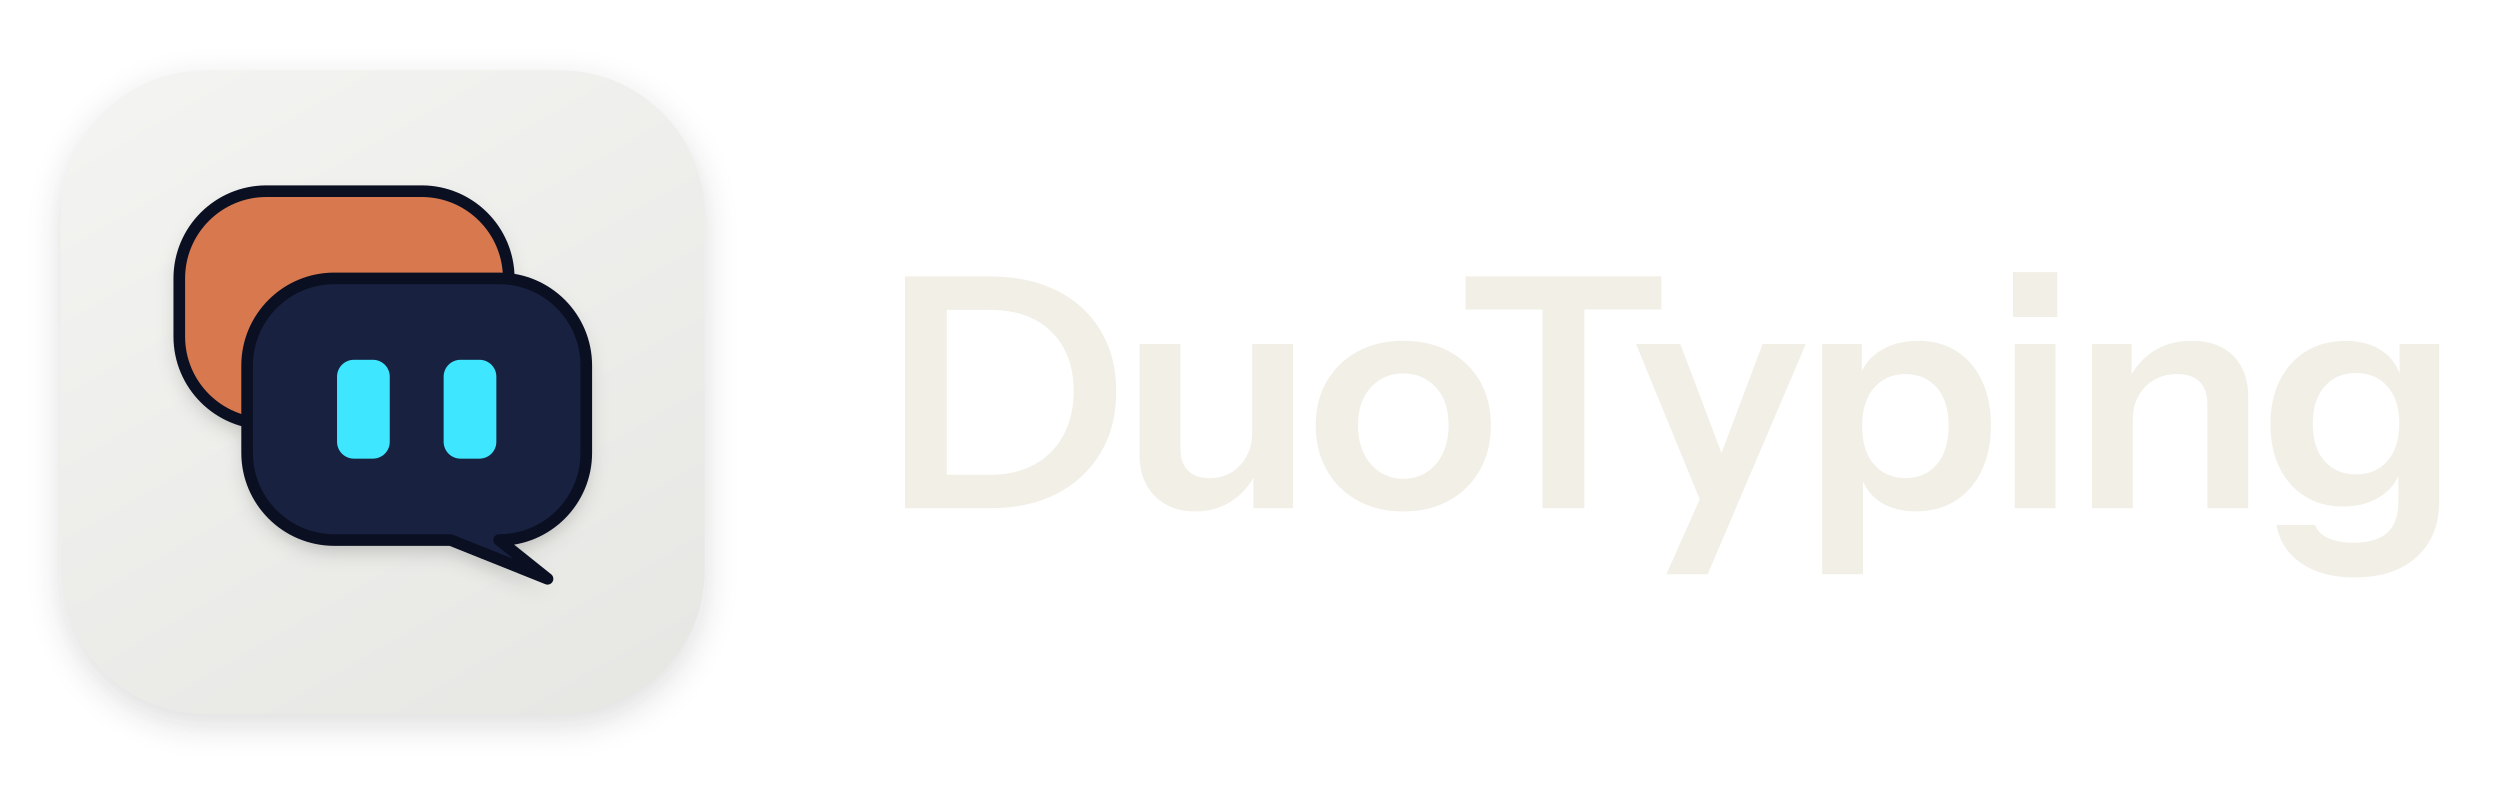
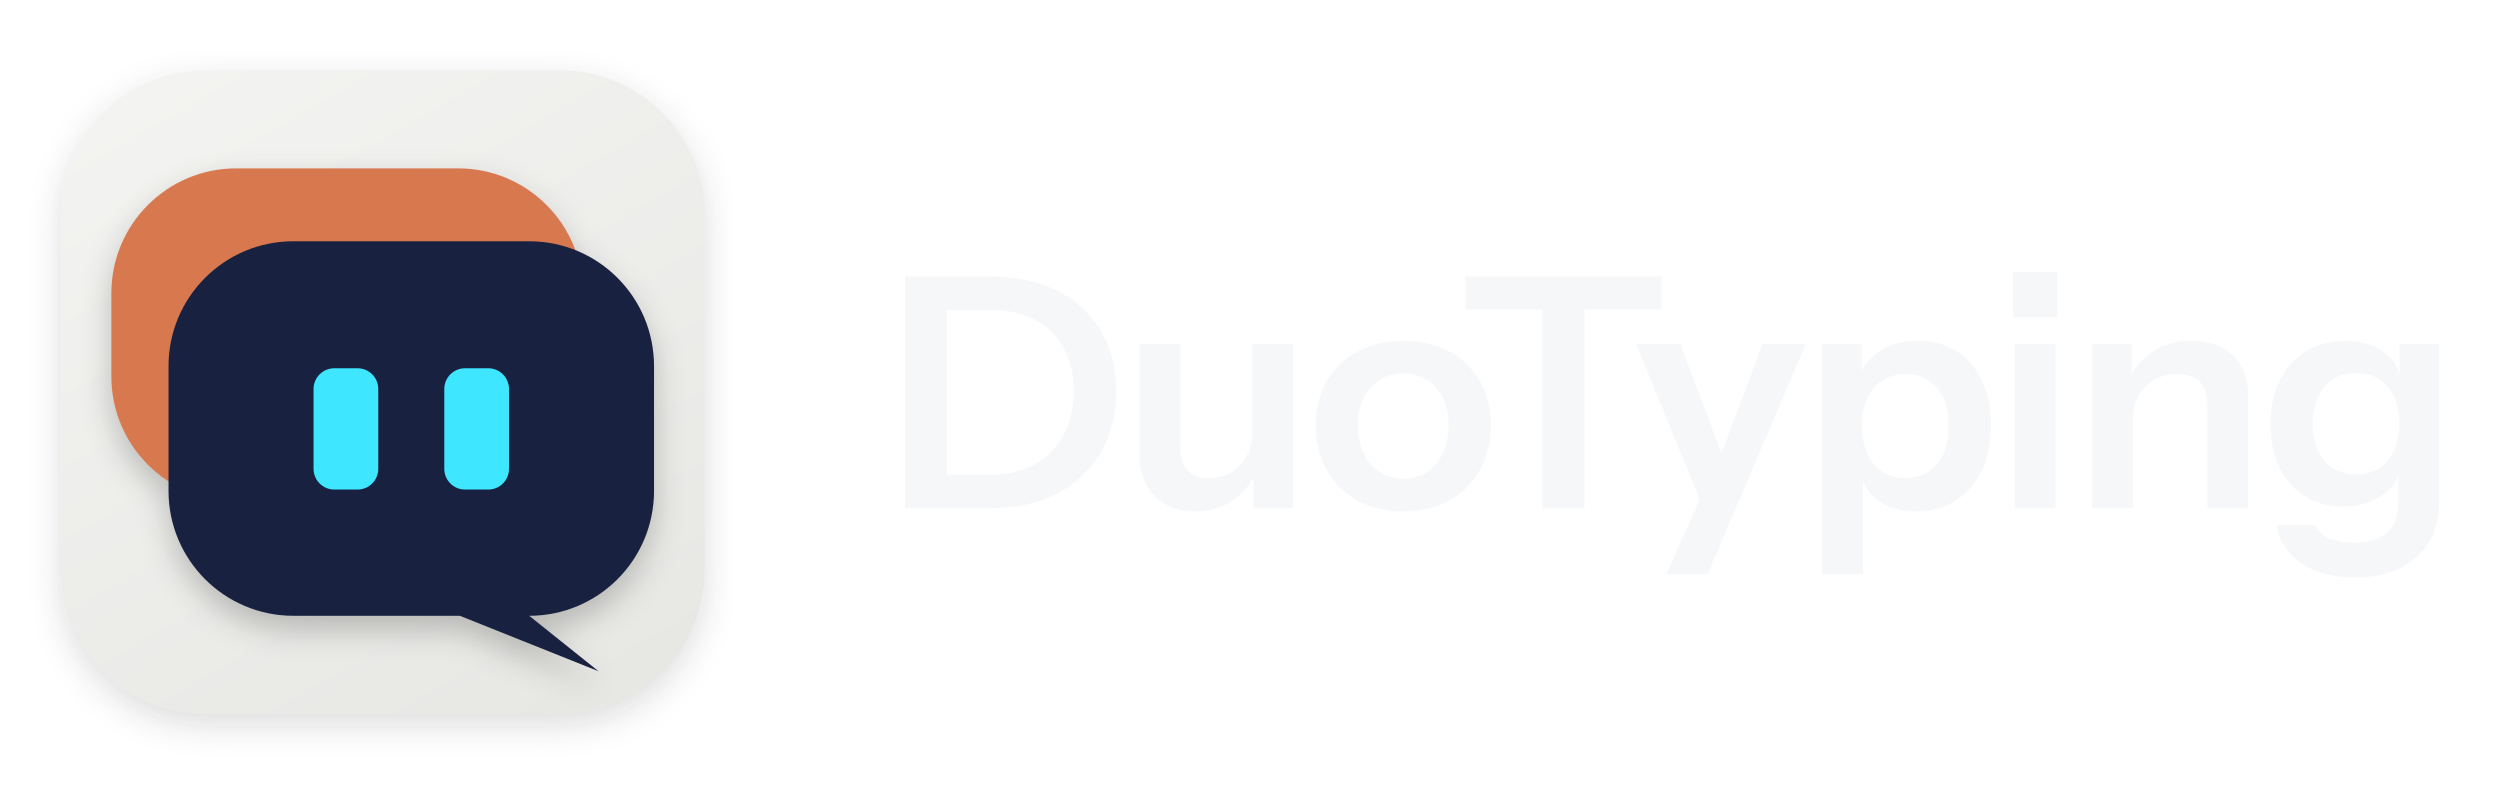
<svg xmlns="http://www.w3.org/2000/svg" width="1212.14" height="380.44" viewBox="-30.22 -30.22 1242.36 380.44">
  <filter id="tf" x="-20%" y="-20%" width="140%" height="140%">
    <feGaussianBlur stdDeviation="8" />
  </filter>
  <rect x="0" y="5.33" width="320" height="320" rx="72" fill="#1A1B1E" opacity="0.15" filter="url(#tf)" />
  <svg x="0" y="0" width="320" height="320" viewBox="0 0 18 18">
    <defs>
      <linearGradient id="t15g" gradientUnits="userSpaceOnUse" x1="2.853" y1="-1.647" x2="15.147" y2="19.647">
        <stop offset="0" stop-color="#F4F4F2" />
        <stop offset="1" stop-color="#E6E6E3" />
      </linearGradient>
      <filter id="t15b" x="-20%" y="-20%" width="140%" height="140%">
        <feGaussianBlur stdDeviation="2.2" />
      </filter>
    </defs>
    <rect width="18" height="18" rx="4.05" fill="url(#t15g)" />
-     <g transform="translate(2.228 2.294) scale(0.13544)">
+     <g transform="translate(-1.254 -0.263) scale(0.19387)">
      <g filter="url(#t15b)" opacity="0.22" transform="translate(0 2)">
-         <path d="M26 8 H58 A18 18 0 0 1 76 26 V38 A18 18 0 0 1 58 56 H58 L68 64 L48 56 H26 A18 18 0 0 1 8 38 V26 A18 18 0 0 1 26 8 Z" />
+         <path d="M31.76 15.49 H63.76 A18 18 0 0 1 81.76 33.49 V45.49 A18 18 0 0 1 63.76 63.49 H63.76 L73.76 71.49 L53.76 63.49 H31.76 A18 18 0 0 1 13.76 45.49 V33.49 A18 18 0 0 1 31.76 15.49 Z" />
        <path d="M40 26 H74 A18 18 0 0 1 92 44 V62 A18 18 0 0 1 74 80 H74 L84 88 L64 80 H40 A18 18 0 0 1 22 62 V44 A18 18 0 0 1 40 26 Z" />
      </g>
-       <path d="M26 8 H58 A18 18 0 0 1 76 26 V38 A18 18 0 0 1 58 56 H58 L68 64 L48 56 H26 A18 18 0 0 1 8 38 V26 A18 18 0 0 1 26 8 Z" fill="#D7784F" stroke="#0A0F22" stroke-width="2.4" stroke-linejoin="round" />
-       <path d="M40 26 H74 A18 18 0 0 1 92 44 V62 A18 18 0 0 1 74 80 H74 L84 88 L64 80 H40 A18 18 0 0 1 22 62 V44 A18 18 0 0 1 40 26 Z" fill="#18213F" stroke="#0A0F22" stroke-width="2.4" stroke-linejoin="round" />
+       <path d="M31.76 15.49 H63.76 A18 18 0 0 1 81.76 33.49 V45.49 A18 18 0 0 1 63.76 63.49 H63.76 L73.76 71.49 L53.76 63.49 H31.76 A18 18 0 0 1 13.76 45.49 V33.49 A18 18 0 0 1 31.76 15.49 Z" fill="#D7784F" />
+       <path d="M40 26 H74 A18 18 0 0 1 92 44 V62 A18 18 0 0 1 74 80 H74 L84 88 L64 80 H40 A18 18 0 0 1 22 62 V44 A18 18 0 0 1 40 26 Z" fill="#18213F" />
      <g fill="#3EE6FF">
-         <rect x="40.56" y="42.80" width="10.88" height="20.40" rx="3.48" />
-         <rect x="62.56" y="42.80" width="10.88" height="20.40" rx="3.48" />
+         <rect x="42.91" y="44.31" width="9.33" height="17.49" rx="2.99" />
+         <rect x="61.76" y="44.31" width="9.33" height="17.49" rx="2.99" />
      </g>
    </g>
  </svg>
-   <path d="M432.16 217.6V200.96H461.87Q474.99 200.96 484.27 195.65Q493.55 190.35 498.45 180.96Q503.36 171.57 503.36 159.36Q503.36 147.31 498.51 138.24Q493.65 129.17 484.4 124.11Q475.15 119.04 461.87 119.04H432.48V102.4H461.87Q480.8 102.4 494.88 109.41Q508.96 116.43 516.72 129.31Q524.48 142.19 524.48 159.68Q524.48 177.17 516.64 190.21Q508.8 203.25 494.8 210.43Q480.8 217.6 462.03 217.6ZM419.52 217.6V102.4H440.32V217.6ZM563.52 219.2Q555.09 219.2 548.91 215.6Q542.72 212 539.41 205.79Q536.11 199.57 536.11 191.73V136H556.37V187.52Q556.37 195.09 560.13 198.88Q563.89 202.67 570.77 202.67Q576.96 202.67 581.71 199.79Q586.45 196.91 589.25 191.76Q592.05 186.61 592.05 179.95L594.13 199.52Q590.13 208.43 582.19 213.81Q574.24 219.2 563.52 219.2ZM592.64 217.6V198.4H592.05V136H612.32V217.6ZM667.15 219.2Q654.19 219.2 644.37 213.76Q634.56 208.32 629.09 198.64Q623.63 188.96 623.63 176.48Q623.63 163.95 629.12 154.51Q634.61 145.07 644.4 139.73Q654.19 134.4 667.15 134.4Q680.27 134.4 690.05 139.73Q699.84 145.07 705.25 154.51Q710.67 163.95 710.67 176.48Q710.67 188.96 705.2 198.64Q699.73 208.32 689.95 213.76Q680.16 219.2 667.15 219.2ZM667.15 202.99Q673.65 202.99 678.72 199.71Q683.79 196.43 686.72 190.45Q689.65 184.48 689.65 176.32Q689.65 164.27 683.28 157.44Q676.91 150.61 667.15 150.61Q657.44 150.61 651.04 157.49Q644.64 164.37 644.64 176.32Q644.64 184.48 647.57 190.45Q650.51 196.43 655.6 199.71Q660.69 202.99 667.15 202.99ZM736.32 217.6V118.83H698.08V102.4H795.36V118.83H757.12V217.6ZM797.87 250.4 818.99 202.99 822.72 196.91 845.71 136H867.15L818.4 250.4ZM815.95 216.8 782.83 136H804.8L832.48 209.23ZM921.92 219.15Q910.29 219.15 902.99 213.65Q895.68 208.16 893.87 198.45L895.57 198.24V250.4H875.31V136H894.99V154.4L893.44 154.03Q895.63 144.91 903.68 139.65Q911.73 134.4 923.15 134.4Q934.13 134.4 942.21 139.63Q950.29 144.85 954.72 154.29Q959.15 163.73 959.15 176.48Q959.15 189.39 954.51 198.99Q949.87 208.59 941.55 213.87Q933.23 219.15 921.92 219.15ZM916.8 202.61Q926.51 202.61 932.32 195.76Q938.13 188.91 938.13 176.59Q938.13 164.32 932.27 157.63Q926.4 150.93 916.59 150.93Q906.99 150.93 901.07 157.73Q895.15 164.53 895.15 176.85Q895.15 189.07 901.07 195.84Q906.99 202.61 916.8 202.61ZM970.99 217.6V136H991.25V217.6ZM970.13 122.56V100.27H992.11V122.56ZM1009.39 217.6V136H1029.07V155.2H1029.65V217.6ZM1066.72 217.6V166.08Q1066.72 158.51 1062.88 154.72Q1059.04 150.93 1051.63 150.93Q1045.23 150.93 1040.24 153.81Q1035.25 156.69 1032.45 161.76Q1029.65 166.83 1029.65 173.65L1027.57 154.08Q1031.63 145.07 1039.65 139.73Q1047.68 134.4 1058.88 134.4Q1072.21 134.4 1079.6 141.89Q1086.99 149.39 1086.99 161.87V217.6ZM1139.84 252Q1123.68 252 1113.36 244.93Q1103.04 237.87 1101.07 225.92H1120.27Q1121.71 230.08 1126.59 232.4Q1131.47 234.72 1139.36 234.72Q1150.77 234.72 1156.21 229.68Q1161.65 224.64 1161.65 214.4V196.75L1163.04 197.07Q1161.07 206.13 1153.23 211.44Q1145.39 216.75 1134.08 216.75Q1123.25 216.75 1115.15 211.65Q1107.04 206.56 1102.56 197.39Q1098.08 188.21 1098.08 175.89Q1098.08 163.41 1102.72 154.08Q1107.36 144.75 1115.76 139.6Q1124.16 134.45 1135.36 134.45Q1146.88 134.45 1154.32 139.95Q1161.76 145.44 1163.47 155.2L1162.24 155.36V136H1181.92V214.19Q1181.92 231.73 1170.67 241.87Q1159.41 252 1139.84 252ZM1140.69 200.8Q1150.35 200.8 1156.21 194.13Q1162.08 187.47 1162.08 175.47Q1162.08 163.57 1156.16 156.99Q1150.24 150.4 1140.48 150.4Q1130.88 150.4 1124.99 157.07Q1119.09 163.73 1119.09 175.73Q1119.09 187.63 1125.01 194.21Q1130.93 200.8 1140.69 200.8Z" fill="#F1EFE6" />
+   <path d="M432.16 217.6V200.96H461.87Q474.99 200.96 484.27 195.65Q493.55 190.35 498.45 180.96Q503.36 171.57 503.36 159.36Q503.36 147.31 498.51 138.24Q493.65 129.17 484.4 124.11Q475.15 119.04 461.87 119.04H432.48V102.4H461.87Q480.8 102.4 494.88 109.41Q508.96 116.43 516.72 129.31Q524.48 142.19 524.48 159.68Q524.48 177.17 516.64 190.21Q508.8 203.25 494.8 210.43Q480.8 217.6 462.03 217.6ZM419.52 217.6V102.4H440.32V217.6ZM563.52 219.2Q555.09 219.2 548.91 215.6Q542.72 212 539.41 205.79Q536.11 199.57 536.11 191.73V136H556.37V187.52Q556.37 195.09 560.13 198.88Q563.89 202.67 570.77 202.67Q576.96 202.67 581.71 199.79Q586.45 196.91 589.25 191.76Q592.05 186.61 592.05 179.95L594.13 199.52Q590.13 208.43 582.19 213.81Q574.24 219.2 563.52 219.2ZM592.64 217.6V198.4H592.05V136H612.32V217.6ZM667.15 219.2Q654.19 219.2 644.37 213.76Q634.56 208.32 629.09 198.64Q623.63 188.96 623.63 176.48Q623.63 163.95 629.12 154.51Q634.61 145.07 644.4 139.73Q654.19 134.4 667.15 134.4Q680.27 134.4 690.05 139.73Q699.84 145.07 705.25 154.51Q710.67 163.95 710.67 176.48Q710.67 188.96 705.2 198.64Q699.73 208.32 689.95 213.76Q680.16 219.2 667.15 219.2ZM667.15 202.99Q673.65 202.99 678.72 199.71Q683.79 196.43 686.72 190.45Q689.65 184.48 689.65 176.32Q689.65 164.27 683.28 157.44Q676.91 150.61 667.15 150.61Q657.44 150.61 651.04 157.49Q644.64 164.37 644.64 176.32Q644.64 184.48 647.57 190.45Q650.51 196.43 655.6 199.71Q660.69 202.99 667.15 202.99ZM736.32 217.6V118.83H698.08V102.4H795.36V118.83H757.12V217.6ZM797.87 250.4 818.99 202.99 822.72 196.91 845.71 136H867.15L818.4 250.4ZM815.95 216.8 782.83 136H804.8L832.48 209.23ZM921.92 219.15Q910.29 219.15 902.99 213.65Q895.68 208.16 893.87 198.45L895.57 198.24V250.4H875.31V136H894.99V154.4L893.44 154.03Q895.63 144.91 903.68 139.65Q911.73 134.4 923.15 134.4Q934.13 134.4 942.21 139.63Q950.29 144.85 954.72 154.29Q959.15 163.73 959.15 176.48Q959.15 189.39 954.51 198.99Q949.87 208.59 941.55 213.87Q933.23 219.15 921.92 219.15ZM916.8 202.61Q926.51 202.61 932.32 195.76Q938.13 188.91 938.13 176.59Q938.13 164.32 932.27 157.63Q926.4 150.93 916.59 150.93Q906.99 150.93 901.07 157.73Q895.15 164.53 895.15 176.85Q895.15 189.07 901.07 195.84Q906.99 202.61 916.8 202.61ZM970.99 217.6V136H991.25V217.6ZM970.13 122.56V100.27H992.11V122.56ZM1009.39 217.6V136H1029.07V155.2H1029.65V217.6ZM1066.72 217.6V166.08Q1066.72 158.51 1062.88 154.72Q1059.04 150.93 1051.63 150.93Q1045.23 150.93 1040.24 153.81Q1035.25 156.69 1032.45 161.76Q1029.65 166.83 1029.65 173.65L1027.57 154.08Q1031.63 145.07 1039.65 139.73Q1047.68 134.4 1058.88 134.4Q1072.21 134.4 1079.6 141.89Q1086.99 149.39 1086.99 161.87V217.6ZM1139.84 252Q1123.68 252 1113.36 244.93Q1103.04 237.87 1101.07 225.92H1120.27Q1121.71 230.08 1126.59 232.4Q1131.47 234.72 1139.36 234.72Q1150.77 234.72 1156.21 229.68Q1161.65 224.64 1161.65 214.4V196.75L1163.04 197.07Q1161.07 206.13 1153.23 211.44Q1145.39 216.75 1134.08 216.75Q1123.25 216.75 1115.15 211.65Q1107.04 206.56 1102.56 197.39Q1098.08 188.21 1098.08 175.89Q1098.08 163.41 1102.72 154.08Q1107.36 144.75 1115.76 139.6Q1124.16 134.45 1135.36 134.45Q1146.88 134.45 1154.32 139.95Q1161.76 145.44 1163.47 155.2L1162.24 155.36V136H1181.92V214.19Q1181.92 231.73 1170.67 241.87Q1159.41 252 1139.84 252ZM1140.69 200.8Q1150.35 200.8 1156.21 194.13Q1162.08 187.47 1162.08 175.47Q1162.08 163.57 1156.16 156.99Q1150.24 150.4 1140.48 150.4Q1130.88 150.4 1124.99 157.07Q1119.09 163.73 1119.09 175.73Q1119.09 187.63 1125.01 194.21Q1130.93 200.8 1140.69 200.8Z" fill="#F6F7F9" />
</svg>
